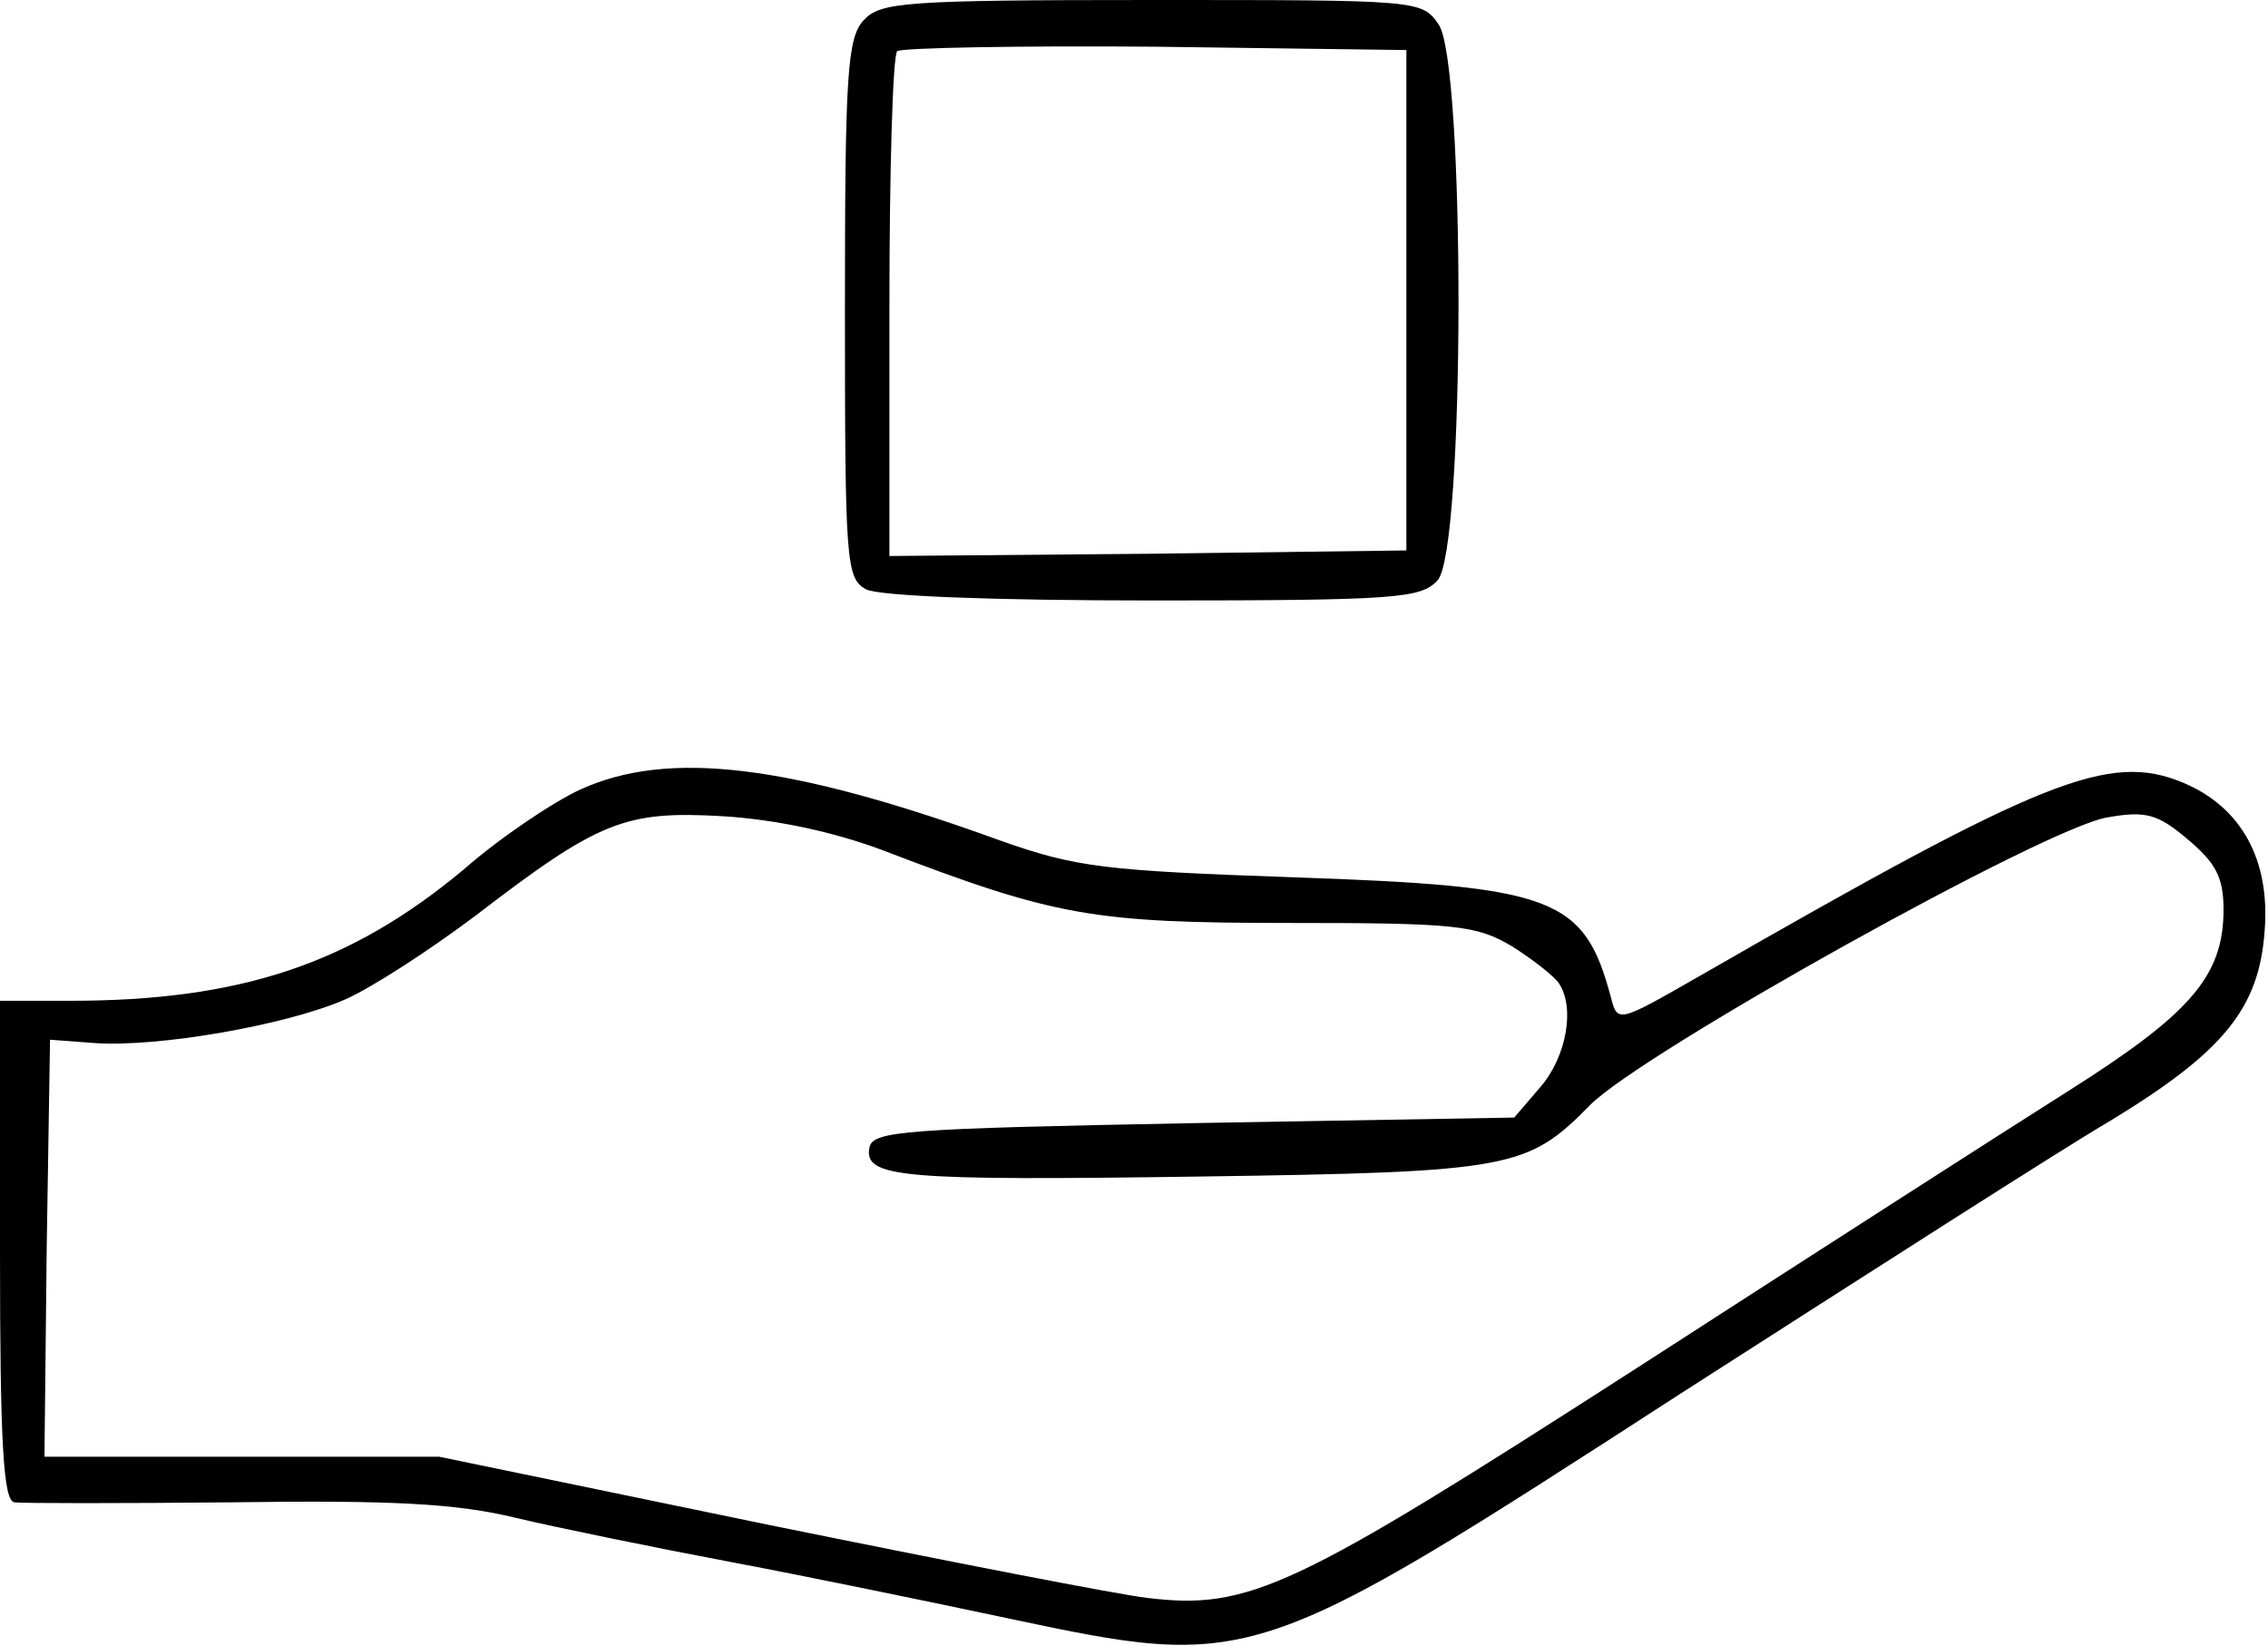
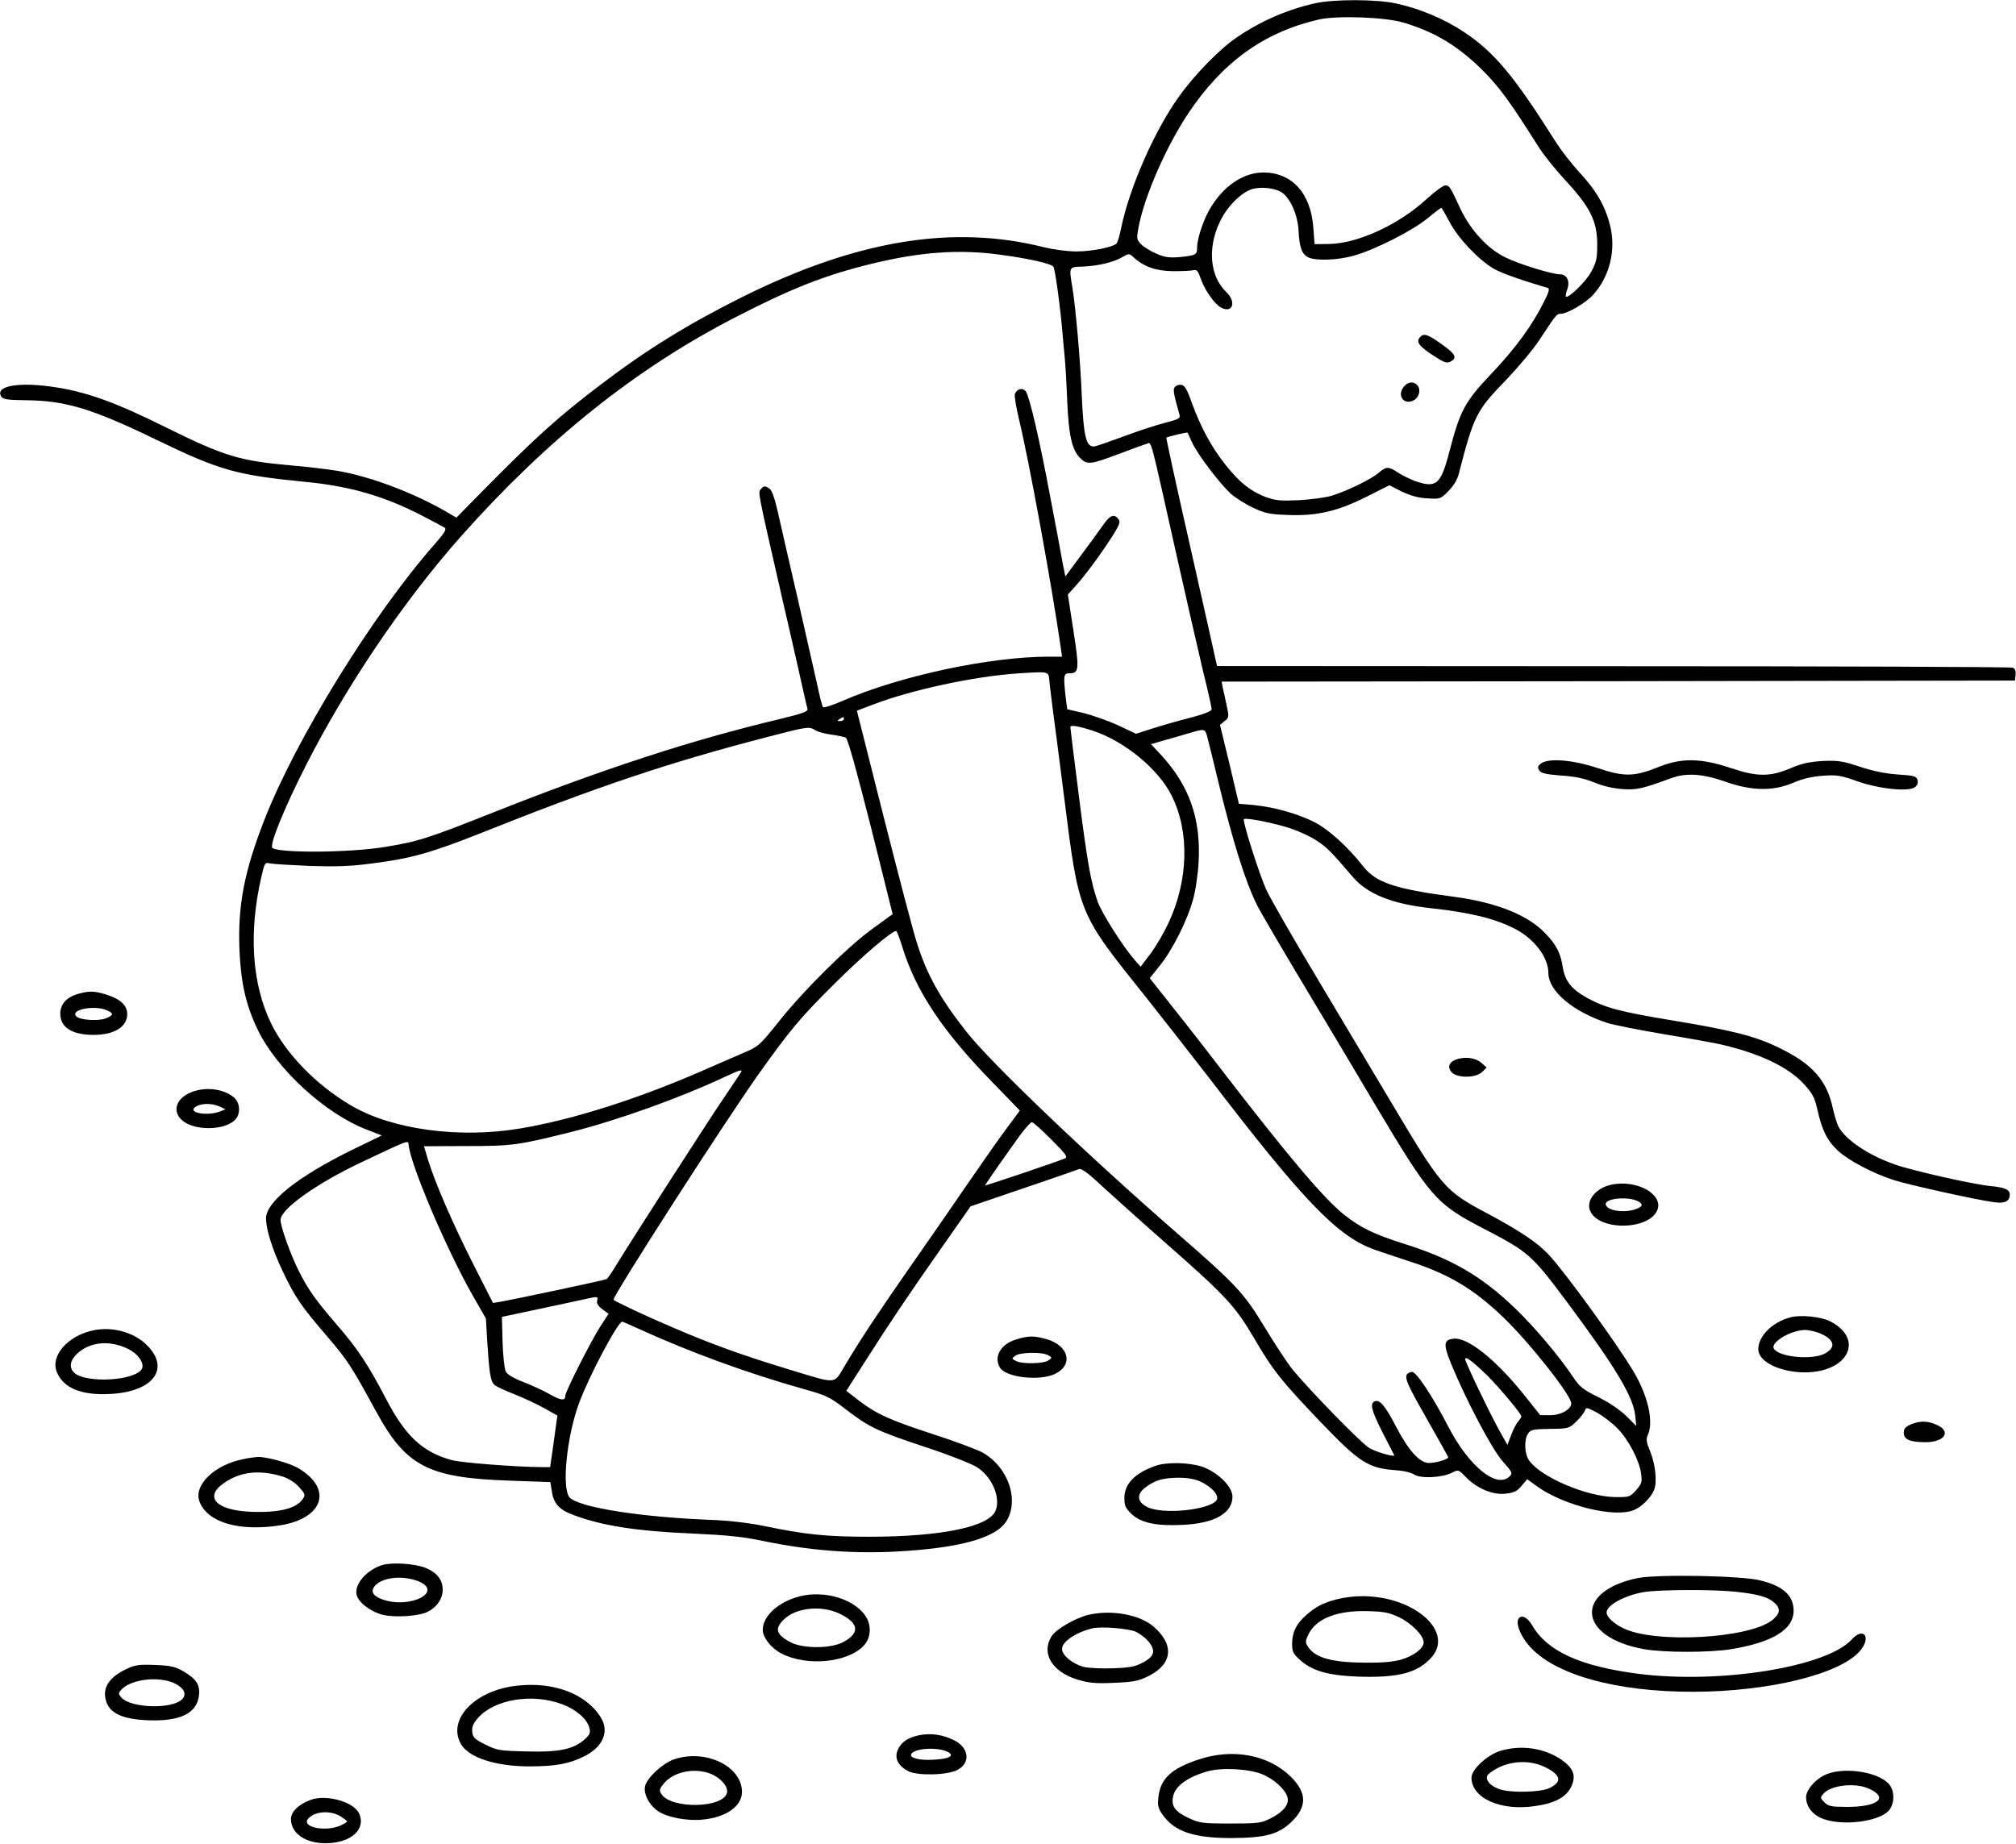
- <svg xmlns="http://www.w3.org/2000/svg" version="1.0" width="204pt" height="148pt" viewBox="0 0 204 148" preserveAspectRatio="xMidYMid meet">
-   <g transform="translate(0,148) scale(0.1,-0.1)" fill="#000000" stroke="none">
-     <path d="M777 1462 c-15 -16 -17 -49 -17 -260 0 -228 1 -242 19 -252 12 -6 113 -10 259 -10 219 0 240 2 255 18 25 27 25 466 1 500 -15 22 -18 22 -258 22 -223 0 -244 -2 -259 -18z m488 -252 l0 -225 -232 -3 -233 -2 0 223 c0 123 3 227 7 231 4 3 108 5 232 4 l226 -3 0 -225z" />
-     <path d="M522 770 c-24 -11 -72 -43 -105 -72 -102 -85 -201 -118 -354 -118 l-63 0 0 -225 c0 -173 3 -225 13 -226 6 -1 95 -1 197 0 142 2 201 -1 254 -14 38 -9 126 -27 195 -40 69 -13 180 -36 246 -50 222 -47 222 -47 607 202 167 107 340 218 386 245 102 62 134 101 139 171 5 64 -21 111 -73 133 -67 28 -126 4 -434 -173 -75 -43 -75 -43 -81 -20 -24 90 -51 100 -284 108 -172 6 -197 9 -265 33 -190 69 -299 82 -378 46z m273 -55 c154 -59 188 -65 365 -65 150 0 168 -2 200 -21 19 -12 38 -27 42 -33 15 -22 7 -66 -16 -93 l-24 -28 -288 -5 c-262 -5 -289 -7 -292 -22 -5 -27 27 -30 300 -26 277 4 292 7 348 64 46 47 412 251 466 259 34 6 45 3 72 -20 25 -21 32 -34 32 -63 0 -60 -30 -94 -141 -164 -57 -36 -233 -149 -391 -251 -305 -196 -344 -215 -436 -204 -26 3 -180 33 -342 66 l-295 61 -178 0 -177 0 2 187 3 188 40 -3 c57 -4 172 16 225 39 25 11 77 45 117 75 112 86 135 95 223 90 48 -3 100 -14 145 -31z" />
+ <svg xmlns="http://www.w3.org/2000/svg" version="1.0" width="970pt" height="887pt" viewBox="0 0 970 887" preserveAspectRatio="xMidYMid meet">
+   <g transform="translate(0,887) scale(0.1,-0.1)" fill="#000000" stroke="none">
+     <path d="M6331 8855 c-135 -30 -263 -85 -379 -164 -83 -56 -206 -182 -281 -288 -117 -164 -235 -433 -276 -627 -7 -38 -18 -73 -23 -78 -18 -18 -119 -38 -193 -38 -43 0 -110 9 -155 20 -440 111 -904 34 -1454 -240 -264 -132 -459 -253 -680 -421 -208 -158 -315 -255 -580 -524 l-114 -116 -36 21 c-160 95 -375 177 -535 204 -49 8 -148 20 -220 26 -251 22 -323 43 -610 185 -235 117 -373 167 -524 191 -177 28 -297 8 -265 -44 9 -14 29 -17 121 -18 190 -2 317 -41 623 -189 310 -150 385 -171 730 -205 204 -20 371 -68 550 -161 52 -27 101 -53 109 -58 11 -7 1 -24 -46 -78 -297 -336 -670 -940 -822 -1331 -96 -247 -127 -408 -119 -621 7 -161 31 -268 88 -386 92 -191 326 -405 525 -481 l72 -28 -138 -67 c-264 -129 -419 -252 -419 -332 0 -53 31 -151 80 -254 60 -126 87 -166 215 -315 97 -113 118 -146 234 -359 144 -265 251 -321 643 -334 l196 -7 7 -43 c8 -60 36 -90 103 -115 142 -53 303 -78 582 -90 155 -7 235 -15 330 -35 256 -53 490 -67 745 -44 234 20 378 66 424 134 69 102 13 268 -115 337 -27 14 -128 52 -224 83 -217 71 -280 99 -363 162 l-65 50 92 144 c113 178 216 331 380 564 l126 180 252 86 c139 47 260 89 269 93 12 5 44 -18 115 -85 55 -50 187 -169 294 -263 295 -259 342 -309 432 -462 93 -159 130 -206 323 -408 186 -194 229 -222 363 -231 34 -2 72 -11 87 -21 31 -20 134 -15 181 9 31 16 32 15 65 -19 54 -56 129 -88 191 -82 43 5 57 11 79 38 l27 32 48 -35 c131 -93 375 -153 467 -113 38 16 82 61 96 97 15 40 6 122 -19 184 -19 46 -21 60 -11 81 28 63 1 185 -68 302 -75 128 -337 489 -410 565 -54 58 -140 115 -295 198 -206 109 -219 125 -471 549 -70 118 -225 377 -343 575 -119 198 -230 392 -248 431 -34 73 -117 334 -109 342 9 9 148 -19 223 -44 40 -13 97 -39 125 -58 49 -31 71 -53 176 -176 70 -82 189 -130 373 -150 192 -21 310 -50 406 -99 94 -48 162 -138 162 -213 0 -87 119 -187 285 -241 28 -9 145 -32 261 -52 116 -19 242 -42 280 -50 188 -43 328 -109 403 -191 42 -46 52 -64 66 -126 22 -98 47 -148 100 -197 49 -45 168 -108 265 -139 66 -22 395 -95 483 -107 52 -8 77 4 77 36 0 25 -23 35 -97 42 -85 9 -373 74 -458 104 -129 46 -236 119 -270 183 -7 14 -18 52 -26 85 -28 135 -98 214 -253 290 -117 58 -225 86 -522 135 -247 41 -319 60 -404 106 -77 42 -109 81 -120 146 -11 72 -32 112 -84 166 -84 89 -237 150 -443 177 -281 37 -373 68 -434 146 -75 96 -173 184 -243 217 -81 39 -186 68 -284 78 l-71 6 -45 190 -46 190 22 18 c22 17 22 20 9 81 -8 35 -16 74 -19 86 l-4 23 1908 2 1909 3 3 28 c2 19 -2 29 -14 34 -10 4 -875 7 -1923 7 l-1905 1 -7 30 c-3 17 -59 263 -123 548 -65 286 -116 520 -114 521 6 5 100 27 102 24 1 -2 11 -23 22 -48 28 -59 132 -196 185 -245 23 -20 71 -51 108 -68 57 -27 80 -32 165 -35 141 -6 240 17 380 87 l111 56 59 -30 c42 -20 79 -31 123 -33 62 -4 64 -4 102 35 25 25 43 55 50 83 71 276 84 304 224 448 62 65 137 154 165 198 79 120 82 124 101 124 32 0 120 51 157 92 80 89 111 217 80 337 -23 90 -66 165 -146 251 -38 41 -88 106 -112 143 -202 321 -298 436 -444 533 -96 64 -219 115 -330 138 -94 20 -294 20 -383 1z m423 -94 c157 -47 273 -119 397 -247 69 -72 120 -142 250 -348 24 -39 83 -112 131 -164 118 -127 153 -196 153 -307 0 -70 -4 -87 -30 -135 -26 -47 -110 -128 -121 -117 -2 2 1 18 7 35 14 39 -2 72 -35 72 -37 0 -195 48 -262 81 -84 40 -168 130 -217 234 -51 109 -52 110 -71 113 -9 2 -48 -26 -91 -65 -134 -124 -332 -215 -470 -217 l-70 -1 -6 80 c-12 166 -103 265 -241 265 -93 -1 -183 -59 -248 -161 -35 -53 -70 -154 -70 -199 0 -36 -5 -39 -82 -47 -52 -4 -73 -2 -115 17 -28 12 -61 32 -73 45 -22 23 -22 27 -11 86 30 151 132 383 238 543 165 247 364 391 628 452 89 20 319 12 409 -15z m-585 -818 c41 -30 75 -108 79 -183 4 -81 16 -114 48 -129 38 -17 142 -13 219 9 100 28 280 119 353 179 34 28 64 51 67 51 2 0 20 -31 40 -69 41 -78 139 -181 212 -224 39 -22 126 -53 261 -93 9 -2 4 -21 -19 -66 -57 -114 -136 -223 -252 -345 -130 -137 -152 -178 -205 -383 -40 -152 -62 -170 -163 -135 -24 9 -61 27 -81 40 -47 31 -58 31 -93 1 -35 -31 -154 -89 -226 -111 -29 -9 -101 -19 -159 -22 -91 -4 -112 -2 -162 16 -72 28 -124 69 -192 155 -67 84 -119 181 -161 296 -23 66 -35 86 -51 88 -11 2 -25 -3 -31 -10 -10 -12 -7 -31 22 -133 5 -18 -2 -22 -67 -39 -40 -10 -127 -38 -193 -63 -66 -24 -131 -47 -144 -50 -44 -11 -57 39 -66 242 -6 159 -29 421 -45 520 -17 102 -18 100 47 102 74 3 149 20 192 45 33 19 34 19 55 0 50 -46 108 -66 191 -67 44 0 88 2 98 5 15 4 22 -5 34 -40 19 -55 66 -123 98 -140 56 -30 75 27 26 74 -80 76 -92 212 -32 338 34 73 102 141 155 158 44 13 114 5 145 -17z m-1362 -298 c138 -18 249 -43 261 -58 9 -11 35 -201 47 -352 4 -38 8 -88 10 -110 2 -22 7 -105 10 -185 7 -166 23 -235 62 -274 34 -34 50 -32 193 22 58 22 115 43 127 46 25 8 12 54 147 -549 47 -209 103 -455 125 -547 23 -92 41 -173 41 -181 0 -9 -35 -23 -107 -42 -60 -15 -142 -39 -182 -52 l-75 -24 -87 41 c-48 22 -123 48 -166 59 l-78 18 -7 54 c-12 106 -11 119 16 119 48 0 50 16 21 204 l-27 175 52 58 c28 32 86 109 128 171 62 92 74 116 66 130 -21 32 -42 25 -76 -24 -18 -26 -67 -93 -108 -148 l-74 -100 -13 64 c-6 36 -32 175 -58 310 -53 284 -101 490 -119 516 -15 20 -43 14 -53 -12 -3 -8 6 -64 20 -122 48 -198 157 -795 201 -1099 l6 -43 -64 0 c-286 0 -722 -94 -995 -214 -46 -20 -87 -33 -91 -29 -4 4 -17 55 -29 113 -13 58 -55 242 -93 410 -39 168 -81 352 -94 410 -15 67 -29 109 -40 117 -23 17 -29 16 -44 -2 -13 -16 -16 -2 106 -535 25 -107 61 -265 80 -350 19 -85 36 -161 39 -170 4 -14 -18 -22 -132 -50 -415 -98 -851 -240 -1368 -445 -330 -131 -370 -144 -535 -171 -165 -27 -498 -30 -539 -5 -17 11 56 191 158 392 197 389 474 798 750 1109 412 464 841 807 1317 1052 273 141 434 204 659 259 235 57 418 70 612 44z m241 -2041 c1 -16 9 -81 17 -144 9 -63 33 -255 55 -425 72 -569 66 -554 394 -964 94 -119 232 -295 306 -391 452 -590 616 -761 795 -824 22 -8 92 -31 155 -52 199 -63 321 -136 467 -277 127 -123 323 -372 323 -410 0 -29 -49 -57 -101 -57 l-48 0 -74 93 c-139 174 -275 283 -343 275 -48 -5 -50 -27 -13 -118 72 -176 197 -413 249 -472 46 -51 49 -58 34 -72 -61 -62 -195 46 -294 236 -78 151 -157 270 -177 266 -43 -8 -37 -32 38 -165 92 -163 133 -236 137 -244 5 -10 -57 -29 -93 -29 -44 0 -99 61 -159 177 -51 98 -77 129 -101 120 -25 -10 -17 -43 37 -150 29 -56 54 -105 56 -109 6 -12 -82 13 -118 33 -38 21 -290 280 -371 379 -25 31 -85 122 -134 203 -100 165 -134 202 -415 447 -439 382 -905 828 -1020 975 -127 161 -191 276 -239 430 -18 55 -89 328 -160 607 l-128 508 76 29 c185 71 483 135 692 150 152 10 153 10 157 -25z m-988 -194 c0 -5 -8 -10 -17 -10 -15 0 -16 2 -3 10 19 12 20 12 20 0z m1200 -57 c151 -50 314 -184 377 -311 88 -174 81 -411 -16 -616 -21 -45 -59 -110 -85 -145 l-48 -63 -29 33 c-58 67 -159 227 -178 281 -33 95 -50 192 -91 516 -22 172 -40 318 -40 323 0 12 39 5 110 -18z m-1337 3 c12 -8 47 -17 77 -21 30 -4 62 -11 70 -15 9 -5 51 -156 120 -428 l105 -421 -94 -68 c-122 -88 -332 -296 -453 -448 -91 -114 -100 -122 -165 -149 -37 -16 -138 -60 -223 -97 -300 -130 -610 -228 -855 -269 -293 -50 -620 -6 -817 111 -167 98 -313 249 -384 395 -92 190 -108 436 -47 702 16 71 18 73 43 67 14 -3 99 -8 190 -12 126 -4 197 -2 300 12 185 23 284 51 521 145 564 225 900 338 1364 459 214 56 217 56 248 37z m1886 -33 c6 -21 28 -112 50 -203 71 -294 132 -491 189 -605 13 -27 113 -198 222 -380 109 -181 263 -440 343 -575 271 -455 295 -483 529 -604 213 -111 228 -124 398 -352 234 -314 319 -456 328 -547 l5 -49 -49 49 c-30 29 -83 65 -134 90 -73 36 -90 50 -120 95 -67 101 -188 244 -281 333 -161 155 -305 238 -534 310 -140 44 -209 77 -287 139 -97 77 -266 277 -585 691 -72 94 -180 233 -241 309 l-110 139 49 61 c60 74 131 215 159 316 12 41 24 122 27 180 12 211 -45 372 -185 522 l-44 47 69 20 c37 10 91 26 118 34 72 21 73 21 84 -20z m-1469 -1005 c65 -215 194 -410 441 -662 l126 -130 -65 -88 c-36 -48 -117 -164 -181 -257 -64 -94 -186 -270 -272 -393 -165 -237 -233 -339 -319 -481 -63 -103 -29 -101 -293 -21 -209 64 -349 114 -540 196 -118 50 -273 123 -285 133 -10 9 531 851 700 1089 152 213 199 269 362 431 130 130 276 255 298 255 3 0 16 -33 28 -72z m-776 -610 c-4 -7 -40 -60 -79 -118 -70 -102 -443 -682 -520 -808 -21 -35 -42 -65 -46 -67 -7 -5 -436 -96 -510 -109 l-37 -6 -95 187 c-98 194 -182 387 -217 500 -11 36 -20 66 -20 67 0 0 91 1 202 1 222 0 251 4 503 67 227 57 525 164 745 267 73 34 85 37 74 19z m1495 -322 c71 -71 80 -84 64 -91 -45 -18 -383 -133 -383 -129 0 4 86 127 165 237 27 37 54 67 60 67 6 0 48 -38 94 -84z m-3093 -24 c8 -95 183 -506 309 -727 l63 -110 6 -105 c10 -157 16 -197 34 -213 9 -9 52 -29 94 -45 43 -17 108 -47 144 -67 l66 -37 -6 -42 c-3 -22 -11 -78 -17 -123 l-12 -83 -41 0 c-124 1 -388 21 -433 34 -140 38 -223 116 -317 297 -83 159 -135 239 -236 355 -103 120 -136 166 -184 261 -40 81 -86 210 -86 243 0 52 176 177 393 279 226 107 221 105 223 83z m907 -751 c-3 -13 5 -26 25 -41 l30 -22 -40 -62 c-44 -68 -168 -313 -168 -332 0 -26 -21 -24 -75 7 -31 17 -88 44 -128 59 -49 19 -76 36 -84 51 -6 13 -13 78 -15 143 l-3 119 160 34 c88 19 187 40 220 47 82 19 84 19 78 -3z m199 -135 c246 -112 521 -213 794 -290 112 -31 127 -39 205 -99 111 -85 148 -103 383 -181 110 -36 221 -80 246 -96 74 -47 116 -147 90 -210 -32 -77 -259 -124 -600 -125 -215 0 -312 10 -515 52 -75 15 -169 26 -250 29 -344 13 -645 61 -685 109 -38 46 -13 293 46 453 48 130 187 392 208 392 2 0 37 -15 78 -34z m4082 -223 c59 -59 166 -186 166 -199 0 -4 -7 -15 -16 -25 -8 -9 -23 -38 -33 -64 l-18 -48 -36 64 c-49 87 -167 334 -167 348 0 17 32 -7 104 -76z m626 -254 c54 -54 108 -156 116 -220 6 -42 3 -49 -24 -80 -30 -33 -32 -34 -104 -33 -136 3 -352 95 -410 175 -23 31 -26 100 -6 130 12 19 24 22 105 23 90 1 92 2 127 35 20 19 38 43 42 53 5 17 9 16 57 -9 28 -16 72 -49 97 -74z" />
+     <path d="M6831 7246 c-18 -22 -3 -42 64 -86 54 -35 67 -40 84 -30 34 18 25 36 -43 84 -68 49 -87 54 -105 32z" />
+     <path d="M6757 7012 c-38 -42 -5 -93 44 -69 27 14 37 51 19 73 -17 19 -44 18 -63 -4z" />
+     <path d="M7414 5196 c-15 -12 -17 -18 -8 -33 9 -14 30 -19 105 -25 68 -4 112 -14 159 -33 40 -17 91 -29 135 -32 70 -5 96 1 235 52 73 27 152 22 260 -16 129 -46 233 -47 330 -5 44 19 89 29 140 33 67 5 86 2 165 -26 107 -38 248 -52 279 -29 12 10 16 21 12 35 -6 18 -17 21 -94 26 -58 4 -118 16 -182 37 -84 28 -105 31 -180 28 -64 -4 -101 -12 -150 -33 -103 -44 -164 -44 -292 -1 -144 48 -237 50 -348 5 -117 -47 -165 -48 -293 -5 -120 40 -235 49 -273 22z" />
+     <path d="M378 4088 c-56 -15 -88 -49 -88 -96 0 -66 56 -102 161 -102 100 0 163 40 161 102 -1 42 -35 72 -104 93 -58 17 -77 17 -130 3z m137 -80 c33 -15 32 -23 -5 -38 -35 -15 -125 -9 -143 9 -32 33 89 56 148 29z" />
+     <path d="M7002 3770 c-31 -13 -38 -37 -17 -60 27 -29 117 -28 147 2 l21 21 -27 24 c-29 24 -81 30 -124 13z" />
+     <path d="M913 3611 c-66 -30 -84 -88 -39 -130 56 -53 204 -53 257 0 27 27 25 80 -3 106 -51 45 -144 56 -215 24z m142 -65 l30 -14 -28 -11 c-54 -21 -148 -8 -122 18 23 22 79 25 120 7z" />
+     <path d="M7757 3170 c-75 -14 -126 -74 -107 -124 38 -102 293 -97 326 6 23 74 -102 141 -219 118z m125 -81 c26 -14 22 -26 -13 -38 -57 -20 -140 -6 -143 24 -3 29 109 39 156 14z" />
+     <path d="M8615 2531 c-87 -23 -155 -90 -155 -154 0 -60 105 -111 225 -111 209 1 287 161 120 246 -43 22 -141 32 -190 19z m155 -83 c57 -29 62 -62 13 -90 -58 -34 -222 -20 -248 22 -18 30 81 89 150 90 23 0 61 -10 85 -22z" />
+     <path d="M453 2469 c-125 -24 -213 -123 -179 -203 32 -76 118 -111 254 -104 217 10 298 130 167 246 -61 53 -156 78 -242 61z m163 -90 c46 -22 78 -66 68 -93 -23 -60 -273 -76 -329 -20 -23 24 -18 57 14 88 61 59 158 69 247 25z" />
+     <path d="M4888 2424 c-72 -22 -107 -81 -78 -133 26 -50 195 -69 269 -31 86 43 63 134 -41 165 -62 18 -89 18 -150 -1z m154 -75 c21 -11 21 -12 3 -25 -23 -17 -128 -19 -157 -3 -21 11 -21 12 -3 25 23 17 128 19 157 3z" />
+     <path d="M9193 2015 c-25 -11 -33 -20 -33 -40 0 -32 30 -45 105 -45 94 0 126 54 50 85 -43 19 -80 18 -122 0z" />
+     <path d="M1173 1849 c-141 -27 -243 -126 -213 -205 38 -101 192 -145 389 -114 209 34 253 177 86 275 -42 25 -152 55 -195 54 -14 -1 -44 -5 -67 -10z m189 -85 c29 -10 59 -29 78 -51 28 -32 30 -37 17 -56 -30 -46 -114 -67 -247 -62 -168 6 -231 70 -133 138 79 56 173 66 285 31z" />
+     <path d="M5559 1816 c-99 -35 -149 -87 -149 -154 0 -38 5 -49 35 -78 45 -42 117 -58 244 -52 154 7 241 56 241 136 0 49 -73 120 -149 145 -62 20 -171 22 -222 3z m216 -75 c56 -26 92 -67 79 -89 -30 -48 -259 -72 -334 -34 -49 24 -53 62 -8 95 47 35 83 45 158 46 43 0 78 -6 105 -18z" />
+     <path d="M1840 1339 c-76 -23 -137 -94 -124 -144 9 -37 69 -82 127 -96 60 -14 174 -6 215 15 45 23 72 63 72 106 0 48 -28 83 -82 105 -52 21 -161 28 -208 14z m170 -77 c129 -50 -35 -136 -169 -89 -48 17 -60 40 -36 67 37 40 130 50 205 22z" />
+     <path d="M7879 1276 c-307 -64 -287 -285 31 -342 98 -17 313 -17 420 0 200 33 300 95 300 185 0 73 -50 119 -161 146 -90 23 -497 30 -590 11z m476 -66 c107 -12 152 -25 183 -53 30 -28 28 -50 -8 -81 -108 -91 -571 -117 -722 -40 -45 22 -78 54 -78 74 0 36 87 83 181 99 76 12 336 13 444 1z" />
+     <path d="M3823 1181 c-91 -31 -153 -94 -153 -154 0 -37 40 -88 90 -114 122 -63 317 -44 395 37 37 39 40 101 7 147 -62 87 -219 126 -339 84z m214 -75 c96 -45 103 -94 20 -138 -59 -32 -193 -32 -253 -1 -71 38 -79 66 -30 112 58 55 177 67 263 27z" />
+     <path d="M6432 1174 c-66 -17 -102 -36 -147 -76 -47 -41 -67 -80 -68 -136 0 -39 4 -49 35 -77 59 -55 135 -77 280 -83 194 -7 291 18 356 93 110 125 -86 296 -338 294 -36 0 -89 -7 -118 -15z m301 -87 c59 -29 117 -88 117 -120 0 -29 -48 -66 -108 -83 -38 -11 -92 -16 -174 -15 -159 1 -239 23 -274 76 -14 22 -14 27 1 59 37 77 137 117 285 113 81 -2 104 -7 153 -30z" />
+     <path d="M5236 1099 c-62 -15 -157 -70 -177 -104 -50 -81 3 -170 124 -207 57 -17 87 -20 177 -16 92 4 116 8 165 32 117 58 127 151 25 239 -68 58 -203 82 -314 56z m231 -82 c49 -26 84 -68 81 -97 -2 -18 -16 -32 -48 -50 -38 -20 -62 -25 -145 -28 -56 -2 -119 1 -142 7 -54 15 -103 56 -103 86 0 35 65 79 145 99 43 11 180 -1 212 -17z" />
+     <path d="M7304 1075 c-9 -23 14 -79 51 -122 120 -141 418 -225 795 -224 360 1 701 84 798 195 58 66 20 121 -39 56 -122 -133 -638 -215 -1030 -164 -276 36 -434 108 -506 231 -25 44 -58 57 -69 28z" />
+     <path d="M605 837 c-87 -42 -118 -98 -90 -165 21 -49 82 -75 191 -80 157 -7 240 31 251 117 7 52 -11 81 -74 118 -40 23 -60 28 -138 31 -79 3 -96 0 -140 -21z m232 -66 c70 -32 67 -81 -6 -101 -83 -23 -212 -7 -246 30 -15 17 -16 22 -4 36 43 52 177 70 256 35z" />
+     <path d="M2485 758 c-204 -23 -337 -166 -265 -284 39 -63 168 -104 326 -104 125 0 193 12 264 48 91 45 123 119 81 187 -70 114 -227 174 -406 153z m220 -89 c67 -25 120 -71 131 -114 6 -24 2 -33 -24 -56 -53 -47 -125 -62 -281 -57 -128 3 -140 5 -196 33 -52 26 -60 34 -63 62 -2 23 5 40 28 66 79 90 261 120 405 66z" />
+     <path d="M4423 520 c-55 -11 -88 -34 -104 -72 -16 -40 2 -75 51 -101 45 -23 188 -20 237 6 64 34 56 107 -17 143 -54 27 -111 35 -167 24z m138 -81 c34 -18 6 -33 -70 -37 -68 -4 -118 9 -106 28 17 28 130 34 176 9z" />
+     <path d="M7217 444 c-61 -19 -137 -89 -137 -128 0 -99 140 -162 306 -137 98 14 151 44 175 95 23 52 10 87 -48 128 -84 57 -195 73 -296 42z m220 -79 c75 -38 80 -70 17 -100 -42 -20 -183 -23 -236 -6 -45 15 -71 42 -62 66 4 9 30 28 58 41 71 33 155 33 223 -1z" />
+     <path d="M5764 402 c-129 -43 -180 -92 -190 -178 -5 -41 -2 -55 18 -84 57 -83 149 -115 333 -115 164 1 227 18 289 78 75 72 75 139 -2 216 -108 107 -281 140 -448 83z m312 -71 c58 -25 110 -74 119 -111 8 -34 -20 -69 -81 -100 -46 -23 -59 -25 -194 -25 -136 0 -148 2 -202 27 -64 30 -83 56 -74 102 10 51 68 94 166 122 68 20 204 12 266 -15z" />
+     <path d="M3241 403 c-53 -19 -127 -87 -137 -127 -9 -38 19 -92 63 -122 45 -30 141 -48 215 -40 113 11 188 65 188 133 0 125 -178 209 -329 156z m186 -72 c45 -21 77 -60 71 -87 -14 -75 -267 -81 -315 -8 -12 18 -11 24 9 49 48 61 155 82 235 46z" />
+     <path d="M8793 334 c-52 -19 -103 -75 -103 -112 0 -47 33 -88 86 -106 96 -33 259 -12 310 39 28 29 32 88 8 123 -42 61 -206 91 -301 56z m194 -69 c104 -44 52 -90 -99 -90 -77 0 -90 3 -110 22 -21 22 -21 23 -3 43 36 39 146 52 212 25z" />
+     <path d="M1495 209 c-59 -22 -95 -57 -95 -93 0 -68 69 -116 167 -116 120 1 194 65 162 141 -23 57 -157 96 -234 68z m143 -79 c17 -11 32 -22 32 -25 0 -3 -16 -13 -35 -21 -72 -30 -185 -6 -153 33 30 37 106 43 156 13z" />
  </g>
</svg>
